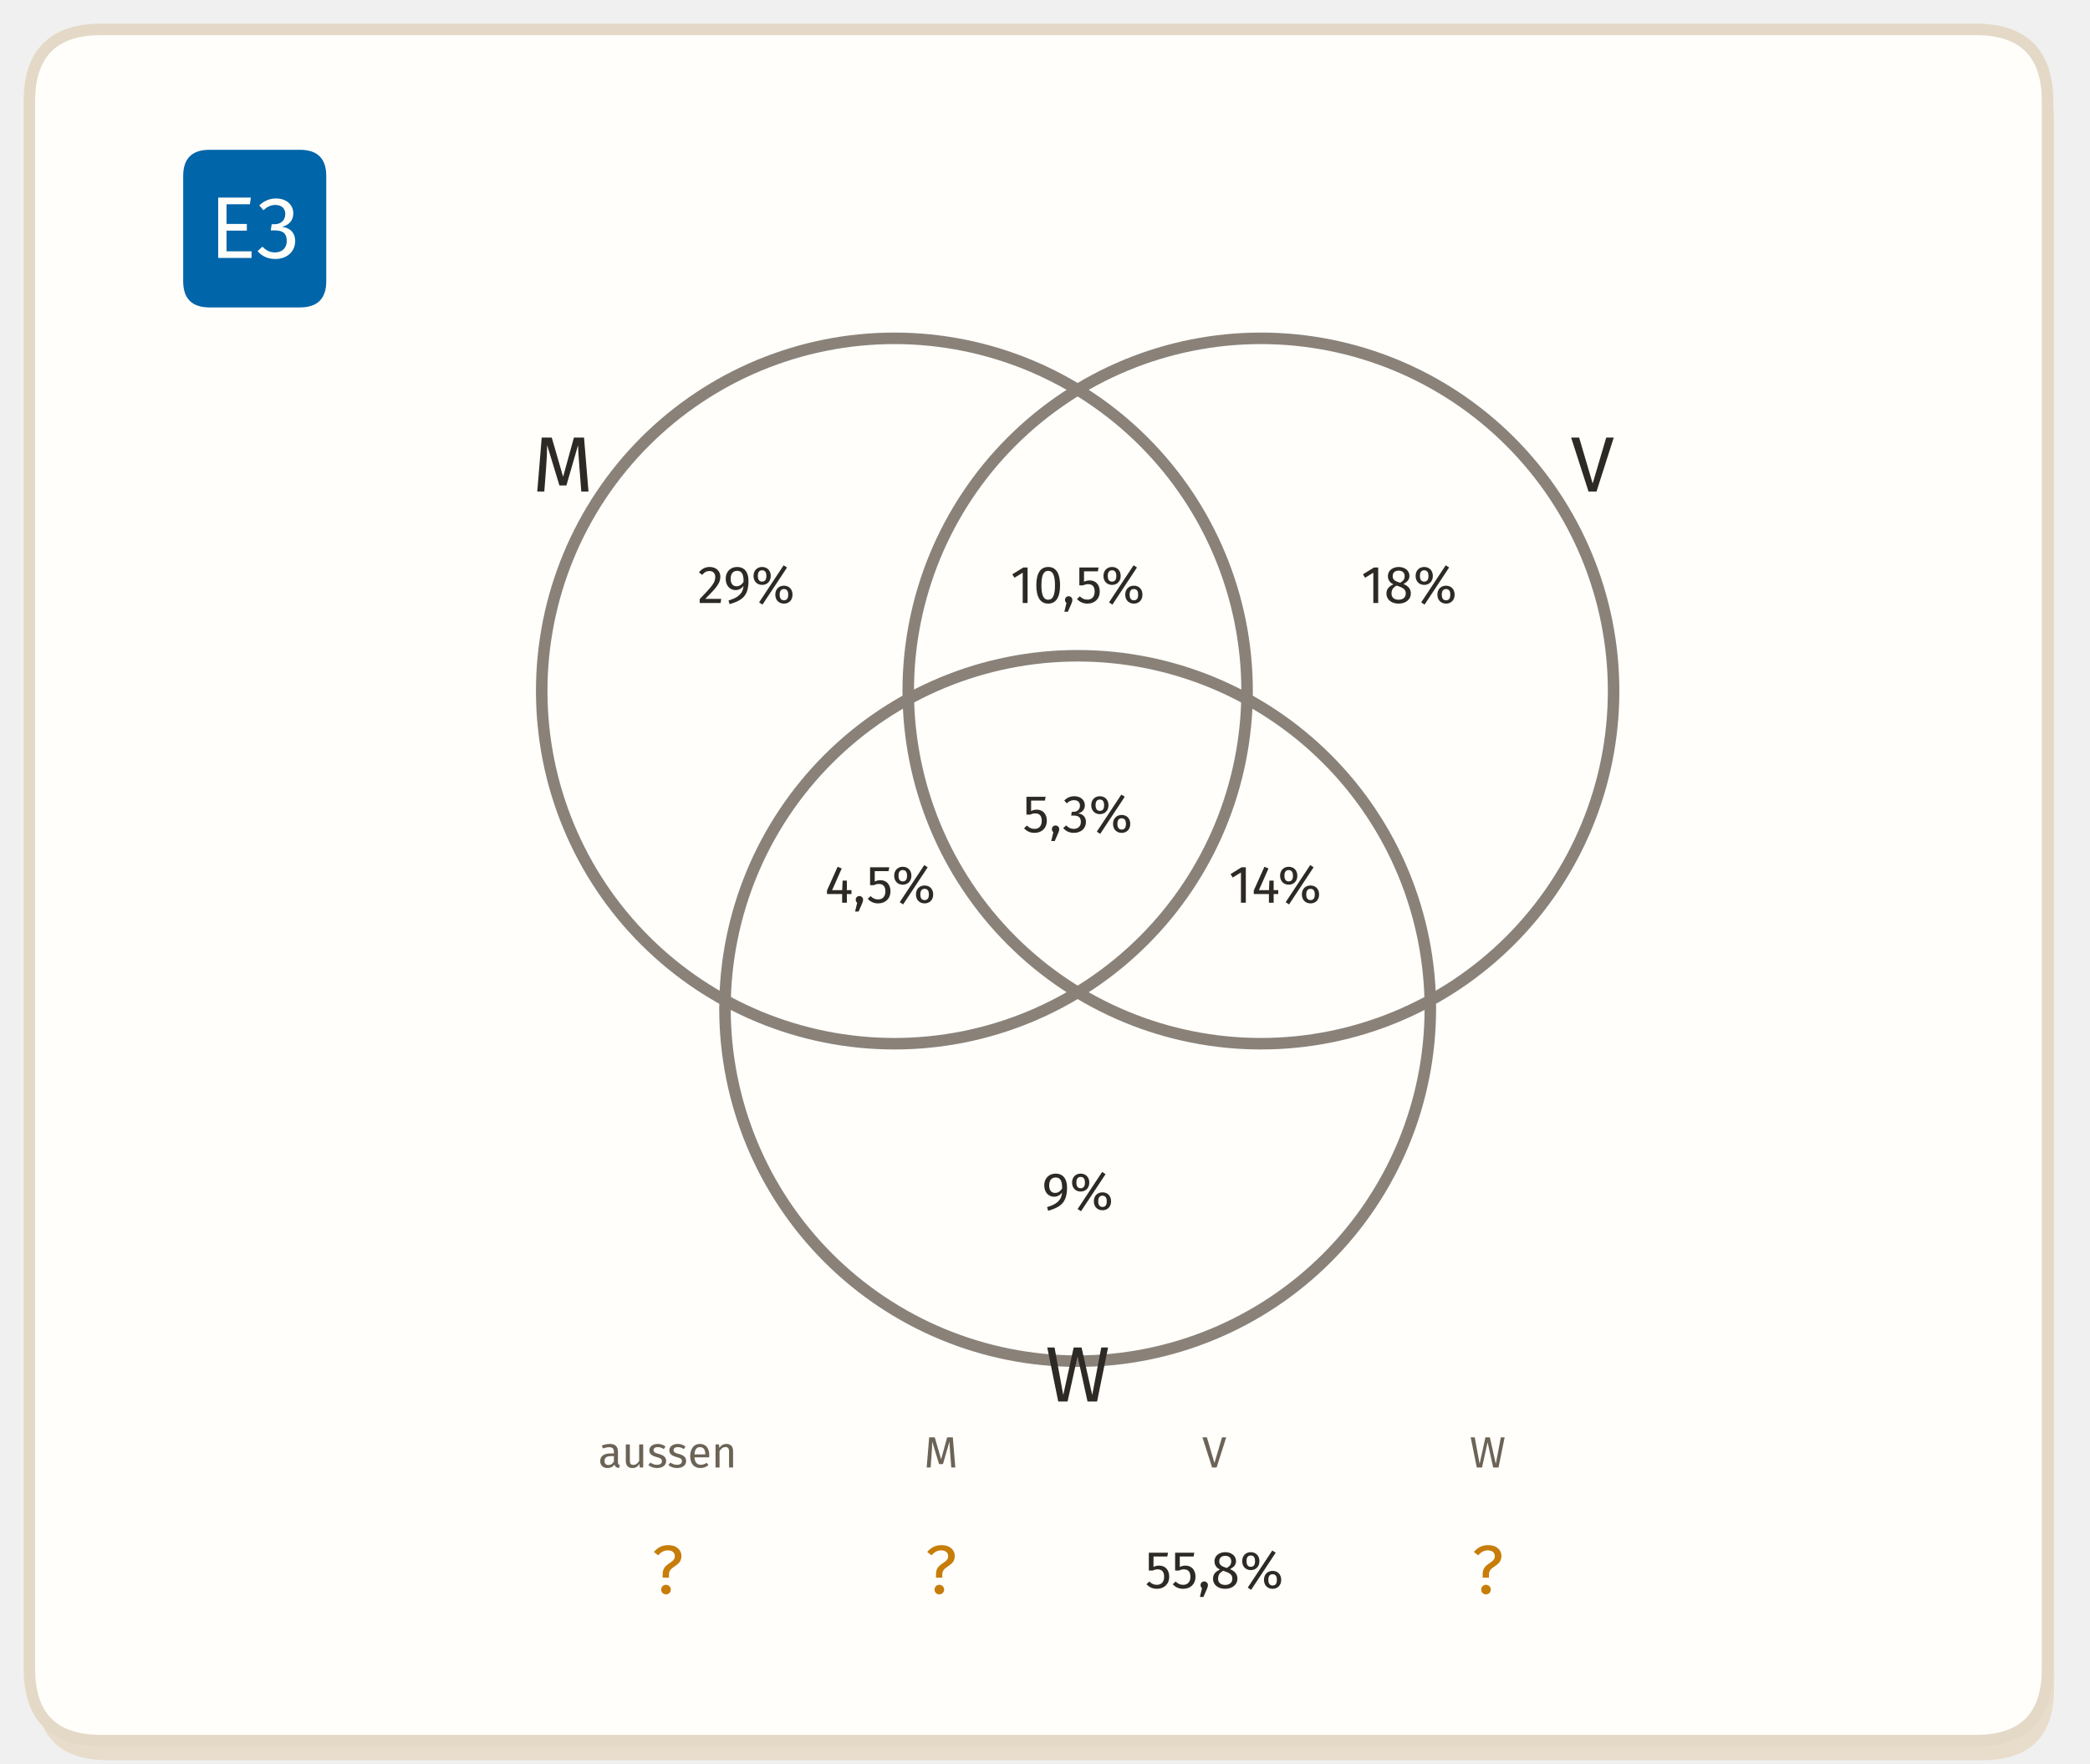
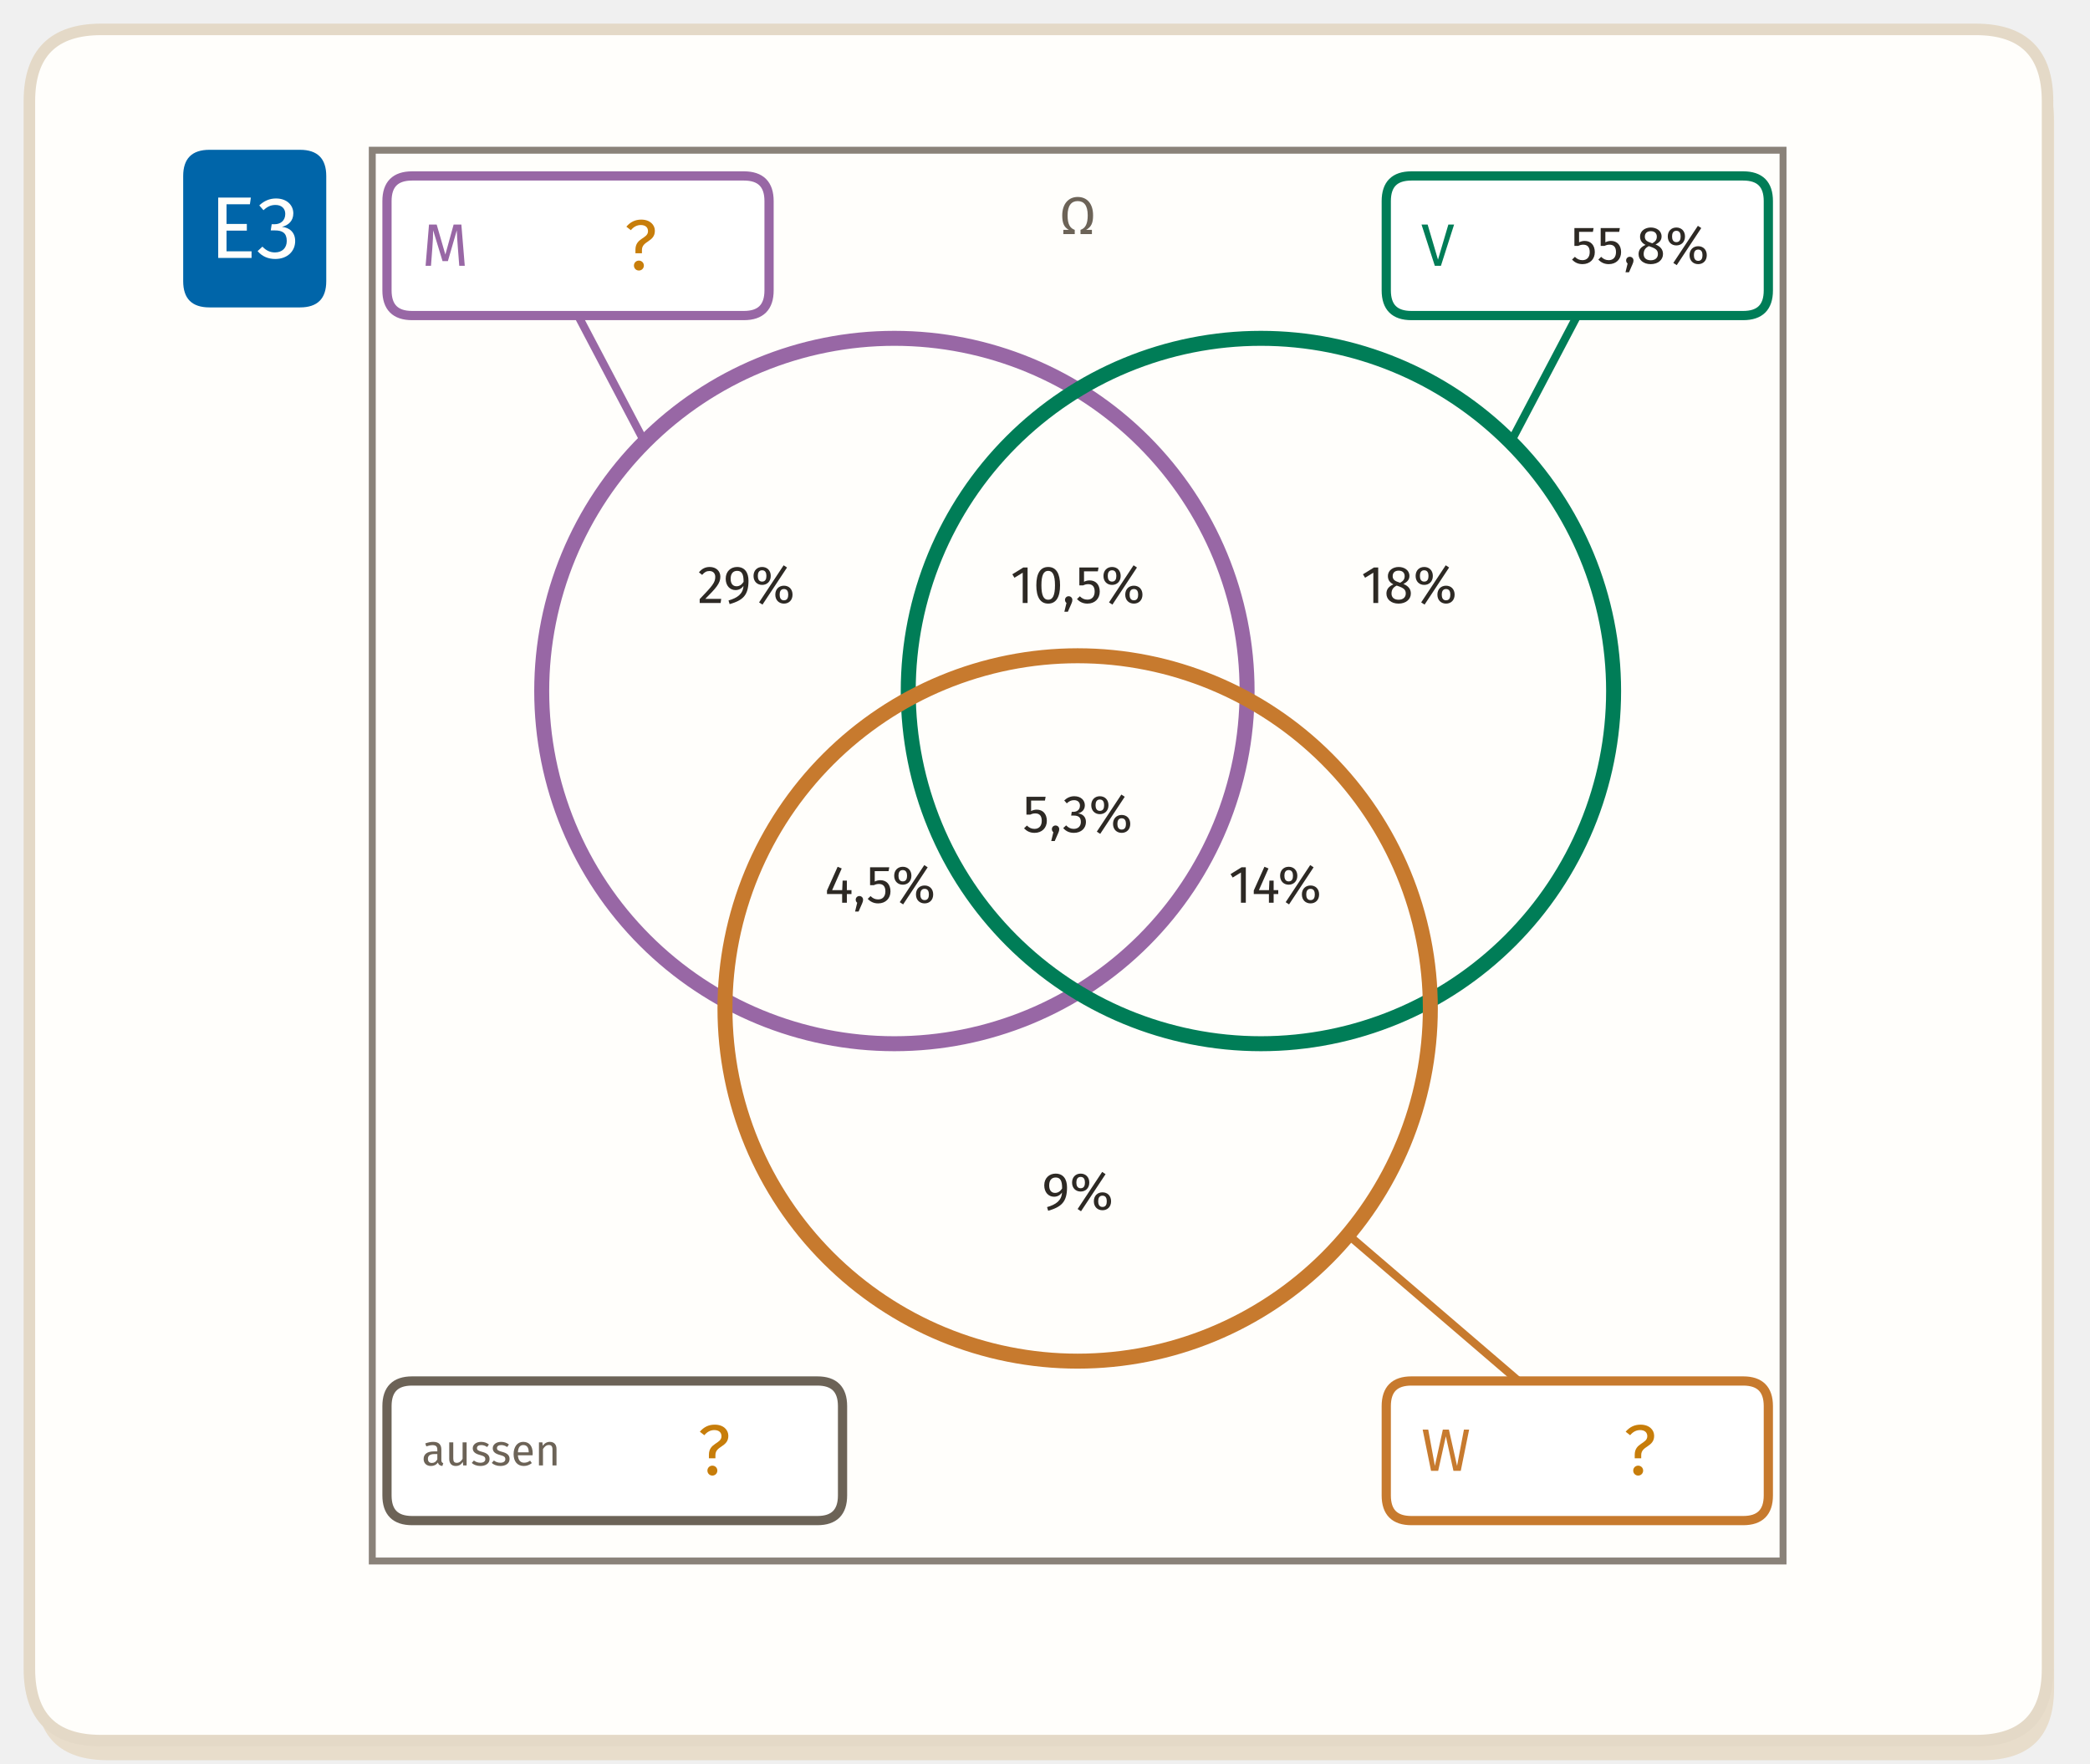
<svg xmlns="http://www.w3.org/2000/svg" xmlns:xlink="http://www.w3.org/1999/xlink" width="181.417pt" height="153.071pt" viewBox="0 0 181.417 153.071" version="1.1">
  <defs>
    <style type="text/css">*{stroke-linejoin: round; stroke-linecap: butt}</style>
  </defs>
  <g id="figure_1">
    <g id="patch_1">
      <path d="M 0 153.071  L 181.417 153.071  L 181.417 0  L 0 0  L 0 153.071  z " style="fill: none" />
    </g>
    <g id="axes_1">
      <g id="patch_2">
        <path d="M 9.354 152.787  L 172.063 152.787  Q 178.299 152.787 178.299 146.551  L 178.299 10.488  Q 178.299 4.252 172.063 4.252  L 9.354 4.252  Q 3.118 4.252 3.118 10.488  L 3.118 146.551  Q 3.118 152.787 9.354 152.787  z " clip-path="url(#p677f99e3bf)" style="fill: #e8ddcb" />
      </g>
      <g id="patch_3">
        <path d="M 8.787 151.087  L 171.496 151.087  Q 177.732 151.087 177.732 144.85  L 177.732 8.787  Q 177.732 2.551 171.496 2.551  L 8.787 2.551  Q 2.551 2.551 2.551 8.787  L 2.551 144.85  Q 2.551 151.087 8.787 151.087  z " clip-path="url(#p677f99e3bf)" style="fill: #fffefb; stroke: #e4d9c7; stroke-linejoin: miter" />
      </g>
      <g id="patch_4">
-         <path d="M 77.636 90.595  C 85.755 90.595 93.542 87.37 99.283 81.629  C 105.024 75.888 108.25 68.1 108.25 59.981  C 108.25 51.862 105.024 44.075 99.283 38.334  C 93.542 32.593 85.755 29.367 77.636 29.367  C 69.517 29.367 61.729 32.593 55.988 38.334  C 50.247 44.075 47.022 51.862 47.022 59.981  C 47.022 68.1 50.247 75.888 55.988 81.629  C 61.729 87.37 69.517 90.595 77.636 90.595  L 77.636 90.595  z " clip-path="url(#p677f99e3bf)" style="fill: none; stroke: #8a8279; stroke-linejoin: miter" />
+         <path d="M 32.315 135.496  L 154.772 135.496  L 154.772 13.039  L 32.315 13.039  L 32.315 135.496  z " clip-path="url(#p677f99e3bf)" style="fill: none; stroke: #8a8279; stroke-width: 0.6; stroke-linejoin: miter" />
      </g>
      <g id="patch_5">
-         <path d="M 109.451 90.595  C 117.57 90.595 125.357 87.37 131.098 81.629  C 136.839 75.888 140.065 68.1 140.065 59.981  C 140.065 51.862 136.839 44.075 131.098 38.334  C 125.357 32.593 117.57 29.367 109.451 29.367  C 101.332 29.367 93.544 32.593 87.803 38.334  C 82.062 44.075 78.837 51.862 78.837 59.981  C 78.837 68.1 82.062 75.888 87.803 81.629  C 93.544 87.37 101.332 90.595 109.451 90.595  L 109.451 90.595  z " clip-path="url(#p677f99e3bf)" style="fill: none; stroke: #8a8279; stroke-linejoin: miter" />
+         <path d="M 77.636 90.595  C 85.755 90.595 93.542 87.37 99.283 81.629  C 105.024 75.888 108.25 68.1 108.25 59.981  C 108.25 51.862 105.024 44.075 99.283 38.334  C 93.542 32.593 85.755 29.367 77.636 29.367  C 69.517 29.367 61.729 32.593 55.988 38.334  C 50.247 44.075 47.022 51.862 47.022 59.981  C 47.022 68.1 50.247 75.888 55.988 81.629  C 61.729 87.37 69.517 90.595 77.636 90.595  L 77.636 90.595  z " clip-path="url(#p677f99e3bf)" style="fill: none; stroke: #9867a5; stroke-width: 1.3; stroke-linejoin: miter" />
      </g>
      <g id="patch_6">
-         <path d="M 93.543 118.148  C 101.662 118.148 109.45 114.922 115.191 109.181  C 120.932 103.44 124.157 95.653 124.157 87.534  C 124.157 79.415 120.932 71.627 115.191 65.886  C 109.45 60.145 101.662 56.92 93.543 56.92  C 85.424 56.92 77.637 60.145 71.896 65.886  C 66.155 71.627 62.929 79.415 62.929 87.534  C 62.929 95.653 66.155 103.44 71.896 109.181  C 77.637 114.922 85.424 118.148 93.543 118.148  L 93.543 118.148  z " clip-path="url(#p677f99e3bf)" style="fill: none; stroke: #8a8279; stroke-linejoin: miter" />
+         <path d="M 109.451 90.595  C 117.57 90.595 125.357 87.37 131.098 81.629  C 136.839 75.888 140.065 68.1 140.065 59.981  C 140.065 51.862 136.839 44.075 131.098 38.334  C 125.357 32.593 117.57 29.367 109.451 29.367  C 101.332 29.367 93.544 32.593 87.803 38.334  C 82.062 44.075 78.837 51.862 78.837 59.981  C 78.837 68.1 82.062 75.888 87.803 81.629  C 93.544 87.37 101.332 90.595 109.451 90.595  L 109.451 90.595  z " clip-path="url(#p677f99e3bf)" style="fill: none; stroke: #007d57; stroke-width: 1.3; stroke-linejoin: miter" />
+       </g>
+       <g id="patch_7">
+         <path d="M 93.543 118.148  C 101.662 118.148 109.45 114.922 115.191 109.181  C 120.932 103.44 124.157 95.653 124.157 87.534  C 124.157 79.415 120.932 71.627 115.191 65.886  C 109.45 60.145 101.662 56.92 93.543 56.92  C 85.424 56.92 77.637 60.145 71.896 65.886  C 66.155 71.627 62.929 79.415 62.929 87.534  C 62.929 95.653 66.155 103.44 71.896 109.181  C 77.637 114.922 85.424 118.148 93.543 118.148  L 93.543 118.148  z " clip-path="url(#p677f99e3bf)" style="fill: none; stroke: #c77a2e; stroke-width: 1.3; stroke-linejoin: miter" />
+       </g>
+       <g id="line2d_1">
+         <path d="M 55.913 38.296  L 50.173 27.39  " clip-path="url(#p677f99e3bf)" style="fill: none; stroke: #9867a5; stroke-width: 0.7; stroke-linecap: square" />
+       </g>
+       <g id="line2d_2">
+         <path d="M 131.173 38.296  L 136.913 27.39  " clip-path="url(#p677f99e3bf)" style="fill: none; stroke: #007d57; stroke-width: 0.7; stroke-linecap: square" />
+       </g>
+       <g id="line2d_3">
+         <path d="M 117.014 107.178  L 131.811 119.87  " clip-path="url(#p677f99e3bf)" style="fill: none; stroke: #c77a2e; stroke-width: 0.7; stroke-linecap: square" />
+       </g>
+       <g id="patch_8">
+         <path d="M 35.772 27.39  L 64.575 27.39  Q 66.756 27.39 66.756 25.209  L 66.756 17.453  Q 66.756 15.272 64.575 15.272  L 35.772 15.272  Q 33.591 15.272 33.591 17.453  L 33.591 25.209  Q 33.591 27.39 35.772 27.39  z " clip-path="url(#p677f99e3bf)" style="fill: #ffffff; stroke: #9867a5; stroke-width: 0.8; stroke-linejoin: miter" />
+       </g>
+       <g id="patch_9">
+         <path d="M 122.512 27.39  L 151.315 27.39  Q 153.496 27.39 153.496 25.209  L 153.496 17.453  Q 153.496 15.272 151.315 15.272  L 122.512 15.272  Q 120.331 15.272 120.331 17.453  L 120.331 25.209  Q 120.331 27.39 122.512 27.39  z " clip-path="url(#p677f99e3bf)" style="fill: #ffffff; stroke: #007d57; stroke-width: 0.8; stroke-linejoin: miter" />
+       </g>
+       <g id="patch_10">
+         <path d="M 122.512 131.988  L 151.315 131.988  Q 153.496 131.988 153.496 129.807  L 153.496 122.051  Q 153.496 119.87 151.315 119.87  L 122.512 119.87  Q 120.331 119.87 120.331 122.051  L 120.331 129.807  Q 120.331 131.988 122.512 131.988  z " clip-path="url(#p677f99e3bf)" style="fill: #ffffff; stroke: #c77a2e; stroke-width: 0.8; stroke-linejoin: miter" />
+       </g>
+       <g id="patch_11">
+         <path d="M 35.772 131.988  L 70.953 131.988  Q 73.134 131.988 73.134 129.807  L 73.134 122.051  Q 73.134 119.87 70.953 119.87  L 35.772 119.87  Q 33.591 119.87 33.591 122.051  L 33.591 129.807  Q 33.591 131.988 35.772 131.988  z " clip-path="url(#p677f99e3bf)" style="fill: #ffffff; stroke: #6c6357; stroke-width: 0.8; stroke-linejoin: miter" />
      </g>
      <g id="text_1">
-         <g style="fill: #2d2924" transform="translate(46.2133 42.66603) scale(0.068 -0.068)">
-           <defs>
-             <path id="FiraSans-Regular-a1" d="M 4218 4410  L 3392 4410  L 2509 1203  L 1581 4410  L 762 4410  L 397 0  L 973 0  L 1120 1946  C 1171 2592 1203 3277 1203 3795  L 2208 499  L 2778 499  L 3731 3789  C 3738 3424 3782 2682 3840 1990  L 3994 0  L 4582 0  L 4218 4410  z " transform="scale(0.015625)" />
-           </defs>
-           <use xlink:href="#FiraSans-Regular-a1" />
+         <g style="fill: #6c6357" transform="translate(91.95163 20.32053) scale(0.046 -0.046)">
+           <defs>
+             <path id="FiraSans-Regular-67f" d="M 2214 4486  C 1114 4486 352 3648 352 2259  C 352 1331 576 819 1152 512  L 486 512  L 486 0  L 1862 0  L 1862 512  C 1312 710 998 1165 998 2259  C 998 3469 1478 3987 2214 3987  C 2970 3987 3430 3469 3430 2266  C 3430 1254 3162 717 2560 512  L 2560 0  L 3936 0  L 3936 512  L 3232 512  C 3878 870 4077 1370 4077 2266  C 4077 3686 3347 4486 2214 4486  z " transform="scale(0.015625)" />
+           </defs>
+           <use xlink:href="#FiraSans-Regular-67f" />
        </g>
      </g>
      <g id="text_2">
-         <g style="fill: #2d2924" transform="translate(136.338 42.66603) scale(0.068 -0.068)">
-           <defs>
-             <path id="FiraSans-Regular-12c" d="M 3520 4410  L 2906 4410  L 1798 659  L 691 4410  L 38 4410  L 1459 0  L 2112 0  L 3520 4410  z " transform="scale(0.015625)" />
-           </defs>
-           <use xlink:href="#FiraSans-Regular-12c" />
-         </g>
-       </g>
-       <g id="text_3">
-         <g style="fill: #2d2924" transform="translate(90.73512 121.6506) scale(0.068 -0.068)">
-           <defs>
-             <path id="FiraSans-Regular-130" d="M 5126 4410  L 4570 4410  L 3834 531  L 2963 4410  L 2317 4410  L 1466 531  L 755 4410  L 160 4410  L 1056 0  L 1818 0  L 2637 3693  L 3450 0  L 4230 0  L 5126 4410  z " transform="scale(0.015625)" />
-           </defs>
-           <use xlink:href="#FiraSans-Regular-130" />
-         </g>
-       </g>
-       <g id="text_4">
        <g style="fill: #2d2924" transform="translate(60.55511 52.33785) scale(0.046 -0.046)">
          <defs>
            <path id="FiraSans-Regular-87d" d="M 1459 4346  C 922 4346 506 4128 160 3699  L 544 3392  C 832 3718 1069 3859 1427 3859  C 1843 3859 2131 3597 2131 3149  C 2131 2451 1760 2042 250 467  L 250 0  L 2778 0  L 2848 493  L 922 493  C 2234 1805 2746 2374 2746 3174  C 2746 3840 2246 4346 1459 4346  z " transform="scale(0.015625)" />
            <path id="FiraSans-Regular-899" d="M 1658 4346  C 915 4346 288 3827 288 2931  C 288 2080 806 1555 1472 1555  C 1907 1555 2246 1779 2432 2067  C 2387 1101 1702 608 627 301  L 762 -141  C 2336 314 3040 909 3040 2682  C 3040 3686 2579 4346 1658 4346  z M 1594 2016  C 1178 2016 883 2304 883 2918  C 883 3533 1171 3878 1670 3878  C 2202 3878 2464 3514 2445 2547  C 2234 2221 1958 2016 1594 2016  z " transform="scale(0.015625)" />
            <path id="FiraSans-Regular-9d1" d="M 3923 4550  L 960 70  L 1370 -198  L 4333 4282  L 3923 4550  z M 1325 4346  C 730 4346 288 3930 288 3264  C 288 2598 730 2182 1325 2182  C 1926 2182 2368 2598 2368 3264  C 2368 3930 1926 4346 1325 4346  z M 1325 3949  C 1741 3949 1843 3597 1843 3264  C 1843 2918 1741 2579 1325 2579  C 915 2579 806 2931 806 3264  C 806 3610 915 3949 1325 3949  z M 3962 2086  C 3360 2086 2918 1670 2918 1005  C 2918 339 3360 -77 3962 -77  C 4563 -77 4998 339 4998 1005  C 4998 1670 4563 2086 3962 2086  z M 3962 1683  C 4378 1683 4480 1338 4480 1005  C 4480 659 4378 320 3962 320  C 3552 320 3443 672 3443 1005  C 3443 1350 3552 1683 3962 1683  z " transform="scale(0.015625)" />
          </defs>
          <use xlink:href="#FiraSans-Regular-87d" />
          <use xlink:href="#FiraSans-Regular-899" transform="translate(48.5 0)" />
          <use xlink:href="#FiraSans-Regular-9d1" transform="translate(101 0)" />
        </g>
      </g>
-       <g id="text_5">
+       <g id="text_3">
        <g style="fill: #2d2924" transform="translate(118.1462 52.33785) scale(0.046 -0.046)">
          <defs>
            <path id="FiraSans-Regular-879" d="M 2067 4282  L 1549 4282  L 224 3462  L 480 3046  L 1478 3654  L 1478 0  L 2067 0  L 2067 4282  z " transform="scale(0.015625)" />
            <path id="FiraSans-Regular-895" d="M 2336 2298  C 2822 2541 3066 2829 3066 3264  C 3066 3994 2406 4346 1766 4346  C 1114 4346 467 3968 467 3245  C 467 2803 672 2477 1133 2246  C 608 2016 288 1683 288 1133  C 288 429 870 -77 1754 -77  C 2624 -77 3238 429 3238 1146  C 3238 1683 2925 2061 2336 2298  z M 1766 3904  C 2234 3904 2490 3642 2490 3245  C 2490 2880 2330 2656 1946 2438  L 1837 2477  C 1344 2637 1043 2797 1043 3238  C 1043 3667 1325 3904 1766 3904  z M 1760 390  C 1229 390 902 666 902 1133  C 902 1600 1107 1894 1530 2099  L 1690 2042  C 2381 1805 2624 1600 2624 1139  C 2624 691 2298 390 1760 390  z " transform="scale(0.015625)" />
          </defs>
          <use xlink:href="#FiraSans-Regular-879" />
          <use xlink:href="#FiraSans-Regular-895" transform="translate(43.29688 0)" />
          <use xlink:href="#FiraSans-Regular-9d1" transform="translate(98.39062 0)" />
        </g>
      </g>
-       <g id="text_6">
+       <g id="text_4">
        <g style="fill: #2d2924" transform="translate(90.43615 104.9942) scale(0.046 -0.046)">
          <use xlink:href="#FiraSans-Regular-899" />
          <use xlink:href="#FiraSans-Regular-9d1" transform="translate(52.5 0)" />
        </g>
      </g>
-       <g id="text_7">
+       <g id="text_5">
        <g style="fill: #2d2924" transform="translate(87.71101 52.33785) scale(0.046 -0.046)">
          <defs>
            <path id="FiraSans-Regular-871" d="M 1786 4346  C 826 4346 352 3558 352 2138  C 352 717 826 -77 1786 -77  C 2746 -77 3219 717 3219 2138  C 3219 3552 2746 4346 1786 4346  z M 1786 3878  C 2317 3878 2605 3392 2605 2138  C 2605 877 2317 390 1786 390  C 1248 390 966 877 966 2138  C 966 3392 1248 3878 1786 3878  z " transform="scale(0.015625)" />
            <path id="FiraSans-Regular-8d7" d="M 762 813  C 512 813 320 614 320 371  C 320 218 390 83 499 0  L 243 -1062  L 666 -1062  L 1094 -83  C 1178 102 1210 230 1210 371  C 1210 614 1018 813 762 813  z " transform="scale(0.015625)" />
            <path id="FiraSans-Regular-889" d="M 2771 4282  L 454 4282  L 454 2125  L 915 2125  C 1120 2221 1293 2272 1523 2272  C 1965 2272 2304 2042 2304 1382  C 2304 755 1965 403 1427 403  C 1056 403 781 538 512 806  L 166 467  C 499 128 890 -77 1434 -77  C 2323 -77 2918 518 2918 1370  C 2918 2221 2426 2726 1702 2726  C 1472 2726 1242 2675 1018 2560  L 1018 3821  L 2688 3821  L 2771 4282  z " transform="scale(0.015625)" />
          </defs>
          <use xlink:href="#FiraSans-Regular-879" />
          <use xlink:href="#FiraSans-Regular-871" transform="translate(43.29688 0)" />
          <use xlink:href="#FiraSans-Regular-8d7" transform="translate(97.89062 0)" />
          <use xlink:href="#FiraSans-Regular-889" transform="translate(122.8906 0)" />
          <use xlink:href="#FiraSans-Regular-9d1" transform="translate(170.9844 0)" />
        </g>
      </g>
-       <g id="text_8">
+       <g id="text_6">
        <g style="fill: #2d2924" transform="translate(71.60077 78.3599) scale(0.046 -0.046)">
          <defs>
            <path id="FiraSans-Regular-885" d="M 3213 1523  L 2656 1523  L 2656 2675  L 2144 2675  L 2093 1523  L 877 1523  L 2035 4141  L 1542 4346  L 256 1478  L 256 1056  L 2086 1056  L 2086 0  L 2656 0  L 2656 1056  L 3213 1056  L 3213 1523  z " transform="scale(0.015625)" />
          </defs>
          <use xlink:href="#FiraSans-Regular-885" />
          <use xlink:href="#FiraSans-Regular-8d7" transform="translate(53.20312 0)" />
          <use xlink:href="#FiraSans-Regular-889" transform="translate(78.20312 0)" />
          <use xlink:href="#FiraSans-Regular-9d1" transform="translate(126.2969 0)" />
        </g>
      </g>
-       <g id="text_9">
+       <g id="text_7">
        <g style="fill: #2d2924" transform="translate(106.6542 78.3599) scale(0.046 -0.046)">
          <use xlink:href="#FiraSans-Regular-879" />
          <use xlink:href="#FiraSans-Regular-885" transform="translate(43.29688 0)" />
          <use xlink:href="#FiraSans-Regular-9d1" transform="translate(92.5 0)" />
        </g>
      </g>
-       <g id="text_10">
+       <g id="text_8">
        <g style="fill: #2d2924" transform="translate(88.77081 72.23706) scale(0.046 -0.046)">
          <defs>
            <path id="FiraSans-Regular-881" d="M 1440 4346  C 979 4346 582 4179 218 3840  L 525 3488  C 813 3757 1069 3872 1408 3872  C 1837 3872 2118 3622 2118 3219  C 2118 2720 1766 2464 1344 2464  L 1126 2464  L 1056 2010  L 1376 2010  C 1894 2010 2227 1830 2227 1242  C 2227 736 1901 403 1363 403  C 1018 403 730 531 448 826  L 96 499  C 422 109 870 -77 1382 -77  C 2272 -77 2842 486 2842 1235  C 2842 1882 2413 2221 1875 2272  C 2355 2387 2707 2714 2707 3258  C 2707 3834 2259 4346 1440 4346  z " transform="scale(0.015625)" />
          </defs>
          <use xlink:href="#FiraSans-Regular-889" />
          <use xlink:href="#FiraSans-Regular-8d7" transform="translate(50.09375 0)" />
          <use xlink:href="#FiraSans-Regular-881" transform="translate(75 0)" />
          <use xlink:href="#FiraSans-Regular-9d1" transform="translate(124.9062 0)" />
        </g>
      </g>
+       <g id="text_9">
+         <g style="fill: #9867a5" transform="translate(36.62008 23.07271) scale(0.052 -0.052)">
+           <defs>
+             <path id="FiraSans-Regular-a1" d="M 4218 4410  L 3392 4410  L 2509 1203  L 1581 4410  L 762 4410  L 397 0  L 973 0  L 1120 1946  C 1171 2592 1203 3277 1203 3795  L 2208 499  L 2778 499  L 3731 3789  C 3738 3424 3782 2682 3840 1990  L 3994 0  L 4582 0  L 4218 4410  z " transform="scale(0.015625)" />
+           </defs>
+           <use xlink:href="#FiraSans-Regular-a1" />
+         </g>
+       </g>
+       <g id="text_10">
+         <g style="fill: #c77d0a" transform="translate(54.18415 23.40771) scale(0.062 -0.062)">
+           <defs>
+             <path id="FiraSans-Regular-8de" d="M 1523 4486  C 992 4486 557 4282 192 3853  L 595 3539  C 858 3859 1165 4000 1485 4000  C 1882 4000 2131 3802 2131 3450  C 2131 2758 1005 2867 1005 1792  L 1005 1472  L 1587 1472  L 1587 1760  C 1587 2598 2746 2464 2746 3488  C 2746 4000 2330 4486 1523 4486  z M 1312 813  C 1062 813 870 614 870 371  C 870 122 1062 -77 1312 -77  C 1568 -77 1760 122 1760 371  C 1760 614 1568 813 1312 813  z " transform="scale(0.015625)" />
+           </defs>
+           <use xlink:href="#FiraSans-Regular-8de" />
+         </g>
+       </g>
      <g id="text_11">
-         <g style="fill: #6c6357" transform="translate(51.94796 127.3807) scale(0.038 -0.038)">
+         <g style="fill: #007d57" transform="translate(123.3602 23.07271) scale(0.052 -0.052)">
+           <defs>
+             <path id="FiraSans-Regular-12c" d="M 3520 4410  L 2906 4410  L 1798 659  L 691 4410  L 38 4410  L 1459 0  L 2112 0  L 3520 4410  z " transform="scale(0.015625)" />
+           </defs>
+           <use xlink:href="#FiraSans-Regular-12c" />
+         </g>
+       </g>
+       <g id="text_12">
+         <g style="fill: #2d2924" transform="translate(136.3358 22.87171) scale(0.046 -0.046)">
+           <use xlink:href="#FiraSans-Regular-889" />
+           <use xlink:href="#FiraSans-Regular-889" transform="translate(49.59375 0)" />
+           <use xlink:href="#FiraSans-Regular-8d7" transform="translate(99.6875 0)" />
+           <use xlink:href="#FiraSans-Regular-895" transform="translate(123.6875 0)" />
+           <use xlink:href="#FiraSans-Regular-9d1" transform="translate(178.7812 0)" />
+         </g>
+       </g>
+       <g id="text_13">
+         <g style="fill: #c77a2e" transform="translate(123.3602 127.6711) scale(0.052 -0.052)">
+           <defs>
+             <path id="FiraSans-Regular-130" d="M 5126 4410  L 4570 4410  L 3834 531  L 2963 4410  L 2317 4410  L 1466 531  L 755 4410  L 160 4410  L 1056 0  L 1818 0  L 2637 3693  L 3450 0  L 4230 0  L 5126 4410  z " transform="scale(0.015625)" />
+           </defs>
+           <use xlink:href="#FiraSans-Regular-130" />
+         </g>
+       </g>
+       <g id="text_14">
+         <g style="fill: #c77d0a" transform="translate(140.9243 128.0061) scale(0.062 -0.062)">
+           <use xlink:href="#FiraSans-Regular-8de" />
+         </g>
+       </g>
+       <g id="text_15">
+         <g style="fill: #6c6357" transform="translate(36.62008 127.2021) scale(0.038 -0.038)">
          <defs>
            <path id="FiraSans-Regular-157" d="M 2848 787  L 2848 2330  C 2848 3034 2477 3450 1664 3450  C 1286 3450 915 3373 499 3219  L 646 2790  C 992 2906 1306 2970 1555 2970  C 2022 2970 2259 2790 2259 2304  L 2259 2054  L 1741 2054  C 800 2054 256 1664 256 941  C 256 339 659 -77 1331 -77  C 1741 -77 2099 77 2336 429  C 2438 96 2656 -38 2995 -77  L 3130 333  C 2957 397 2848 493 2848 787  z M 1466 365  C 1082 365 883 576 883 973  C 883 1434 1197 1664 1818 1664  L 2259 1664  L 2259 890  C 2067 538 1811 365 1466 365  z " transform="scale(0.015625)" />
            <path id="FiraSans-Regular-2af" d="M 3091 3373  L 2502 3373  L 2502 966  C 2298 627 2022 384 1658 384  C 1293 384 1139 557 1139 1018  L 1139 3373  L 550 3373  L 550 954  C 550 294 902 -77 1491 -77  C 1971 -77 2285 115 2541 525  L 2586 0  L 3091 0  L 3091 3373  z " transform="scale(0.015625)" />
            <path id="FiraSans-Regular-28c" d="M 1523 3450  C 826 3450 307 3059 307 2522  C 307 2048 595 1734 1325 1542  C 1978 1370 2144 1242 2144 909  C 2144 589 1862 397 1421 397  C 1056 397 742 518 474 723  L 160 365  C 454 109 864 -77 1434 -77  C 2118 -77 2765 243 2765 947  C 2765 1536 2355 1818 1645 1997  C 1101 2138 922 2266 922 2541  C 922 2810 1158 2982 1542 2982  C 1856 2982 2118 2886 2419 2694  L 2669 3066  C 2349 3309 1997 3450 1523 3450  z " transform="scale(0.015625)" />
            <path id="FiraSans-Regular-1a8" d="M 3155 1786  C 3155 2816 2675 3450 1766 3450  C 896 3450 365 2701 365 1651  C 365 582 915 -77 1856 -77  C 2323 -77 2701 83 3034 346  L 2778 698  C 2483 493 2234 403 1901 403  C 1414 403 1050 704 992 1485  L 3142 1485  C 3149 1562 3155 1670 3155 1786  z M 2573 1920  L 992 1920  C 1037 2669 1331 2982 1779 2982  C 2310 2982 2573 2618 2573 1958  L 2573 1920  z " transform="scale(0.015625)" />
            <path id="FiraSans-Regular-233" d="M 2176 3450  C 1734 3450 1376 3219 1146 2874  L 1094 3373  L 589 3373  L 589 0  L 1178 0  L 1178 2394  C 1402 2752 1658 2989 2035 2989  C 2362 2989 2566 2842 2566 2336  L 2566 0  L 3155 0  L 3155 2419  C 3155 3059 2797 3450 2176 3450  z " transform="scale(0.015625)" />
          </defs>
          <use xlink:href="#FiraSans-Regular-157" />
          <use xlink:href="#FiraSans-Regular-2af" transform="translate(53.90625 0)" />
          <use xlink:href="#FiraSans-Regular-28c" transform="translate(111.4062 0)" />
          <use xlink:href="#FiraSans-Regular-28c" transform="translate(157.1094 0)" />
          <use xlink:href="#FiraSans-Regular-1a8" transform="translate(203.8125 0)" />
          <use xlink:href="#FiraSans-Regular-233" transform="translate(258.2188 0)" />
        </g>
      </g>
-       <g id="text_12">
-         <g style="fill: #c77d0a" transform="translate(56.57714 138.3224) scale(0.06 -0.06)">
-           <defs>
-             <path id="FiraSans-Regular-8de" d="M 1523 4486  C 992 4486 557 4282 192 3853  L 595 3539  C 858 3859 1165 4000 1485 4000  C 1882 4000 2131 3802 2131 3450  C 2131 2758 1005 2867 1005 1792  L 1005 1472  L 1587 1472  L 1587 1760  C 1587 2598 2746 2464 2746 3488  C 2746 4000 2330 4486 1523 4486  z M 1312 813  C 1062 813 870 614 870 371  C 870 122 1062 -77 1312 -77  C 1568 -77 1760 122 1760 371  C 1760 614 1568 813 1312 813  z " transform="scale(0.015625)" />
-           </defs>
+       <g id="text_16">
+         <g style="fill: #c77d0a" transform="translate(60.5621 128.0061) scale(0.062 -0.062)">
          <use xlink:href="#FiraSans-Regular-8de" />
        </g>
      </g>
-       <g id="text_13">
-         <g style="fill: #6c6357" transform="translate(80.20217 127.3807) scale(0.038 -0.038)">
-           <use xlink:href="#FiraSans-Regular-a1" />
-         </g>
-       </g>
-       <g id="text_14">
-         <g style="fill: #c77d0a" transform="translate(80.30313 138.3224) scale(0.06 -0.06)">
-           <use xlink:href="#FiraSans-Regular-8de" />
-         </g>
-       </g>
-       <g id="text_15">
-         <g style="fill: #6c6357" transform="translate(104.35 127.3807) scale(0.038 -0.038)">
-           <use xlink:href="#FiraSans-Regular-12c" />
-         </g>
-       </g>
-       <g id="text_16">
-         <g style="fill: #2d2924" transform="translate(99.39467 137.8534) scale(0.046 -0.046)">
-           <use xlink:href="#FiraSans-Regular-889" />
-           <use xlink:href="#FiraSans-Regular-889" transform="translate(49.59375 0)" />
-           <use xlink:href="#FiraSans-Regular-8d7" transform="translate(99.6875 0)" />
-           <use xlink:href="#FiraSans-Regular-895" transform="translate(123.6875 0)" />
-           <use xlink:href="#FiraSans-Regular-9d1" transform="translate(178.7812 0)" />
-         </g>
-       </g>
      <g id="text_17">
-         <g style="fill: #6c6357" transform="translate(127.563 127.3807) scale(0.038 -0.038)">
-           <use xlink:href="#FiraSans-Regular-130" />
-         </g>
-       </g>
-       <g id="text_18">
-         <g style="fill: #c77d0a" transform="translate(127.7551 138.3224) scale(0.06 -0.06)">
-           <use xlink:href="#FiraSans-Regular-8de" />
-         </g>
-       </g>
-       <g id="text_19">
-         <g id="patch_7">
+         <g id="patch_12">
          <path d="M 18.181 26.683  L 26.04 26.683  Q 28.32 26.683 28.32 24.403  L 28.32 15.283  Q 28.32 13.003 26.04 13.003  L 18.181 13.003  Q 15.901 13.003 15.901 15.283  L 15.901 24.403  Q 15.901 26.683 18.181 26.683  z " style="fill: #0065a9" />
        </g>
        <g style="fill: #fffefb" transform="translate(18.1808 22.38852) scale(0.076 -0.076)">
          <defs>
            <path id="FiraSans-Regular-45" d="M 3027 4410  L 640 4410  L 640 0  L 3078 0  L 3078 486  L 1248 486  L 1248 1997  L 2733 1997  L 2733 2483  L 1248 2483  L 1248 3923  L 2957 3923  L 3027 4410  z " transform="scale(0.015625)" />
          </defs>
          <use xlink:href="#FiraSans-Regular-45" />
          <use xlink:href="#FiraSans-Regular-881" transform="translate(53.5 0)" />
        </g>
      </g>
    </g>
  </g>
  <defs>
    <clipPath id="p677f99e3bf">
      <rect x="0" y="0" width="181.417" height="153.071" />
    </clipPath>
  </defs>
</svg>
